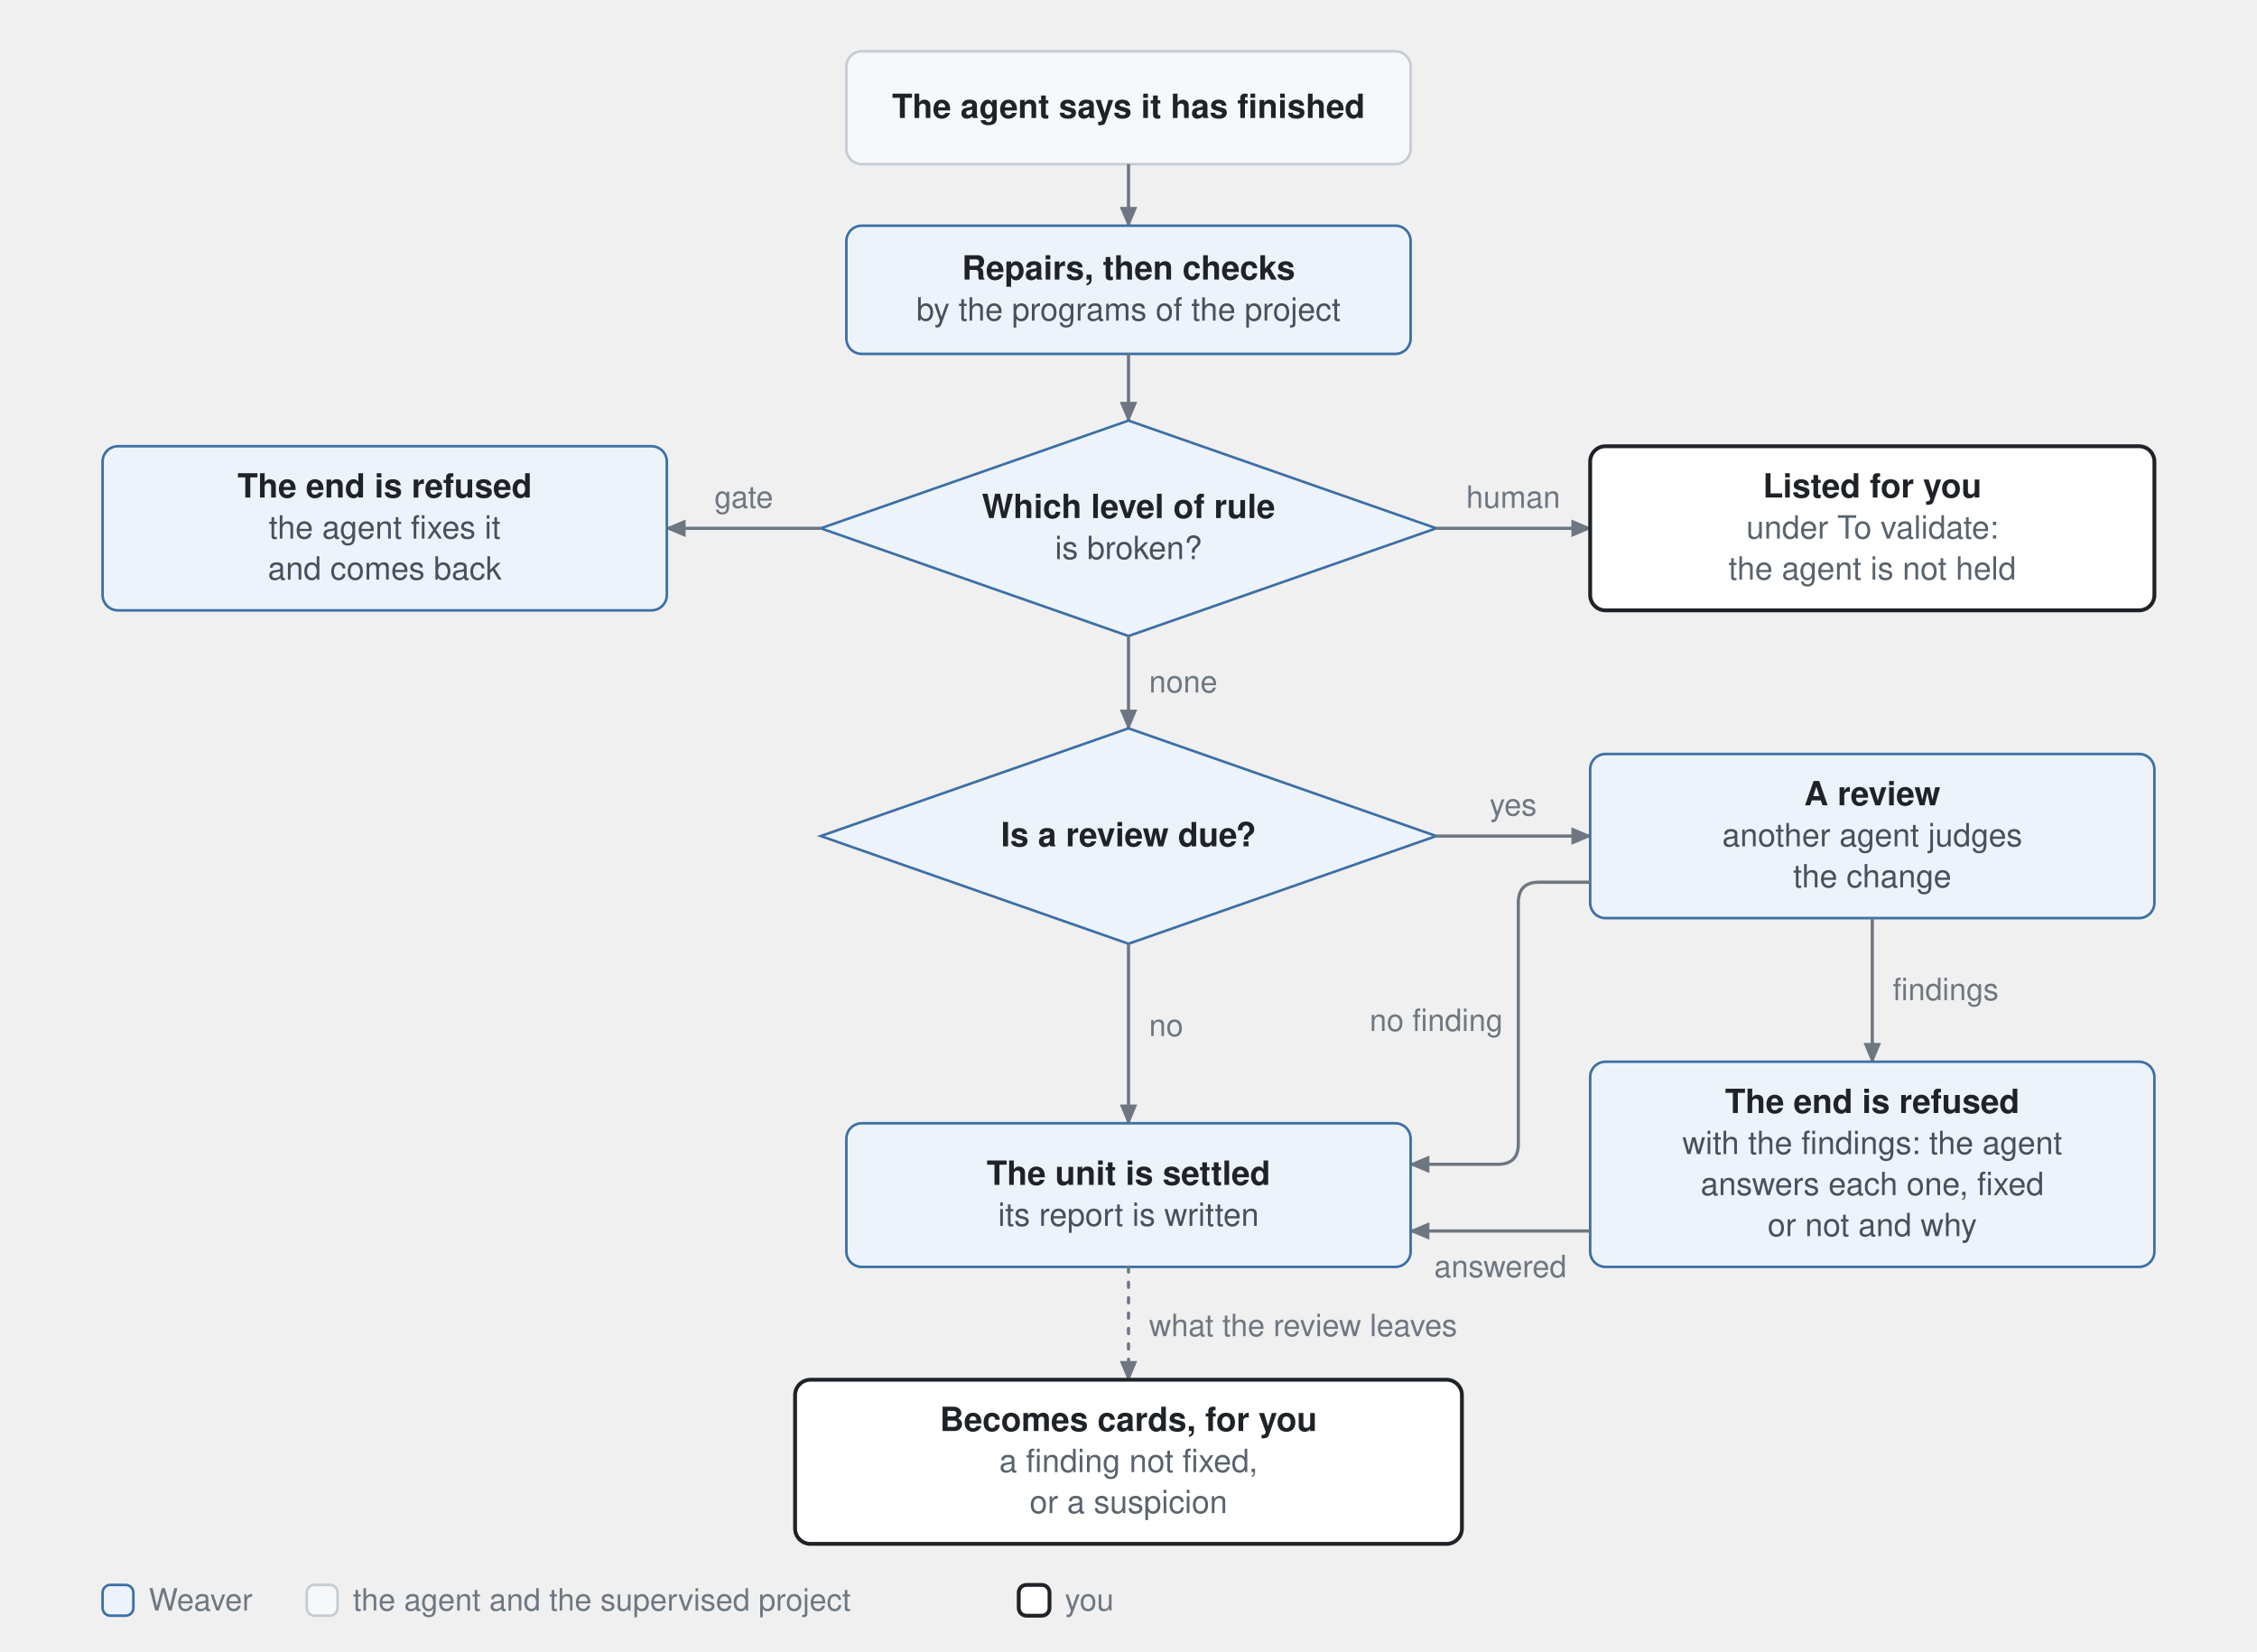
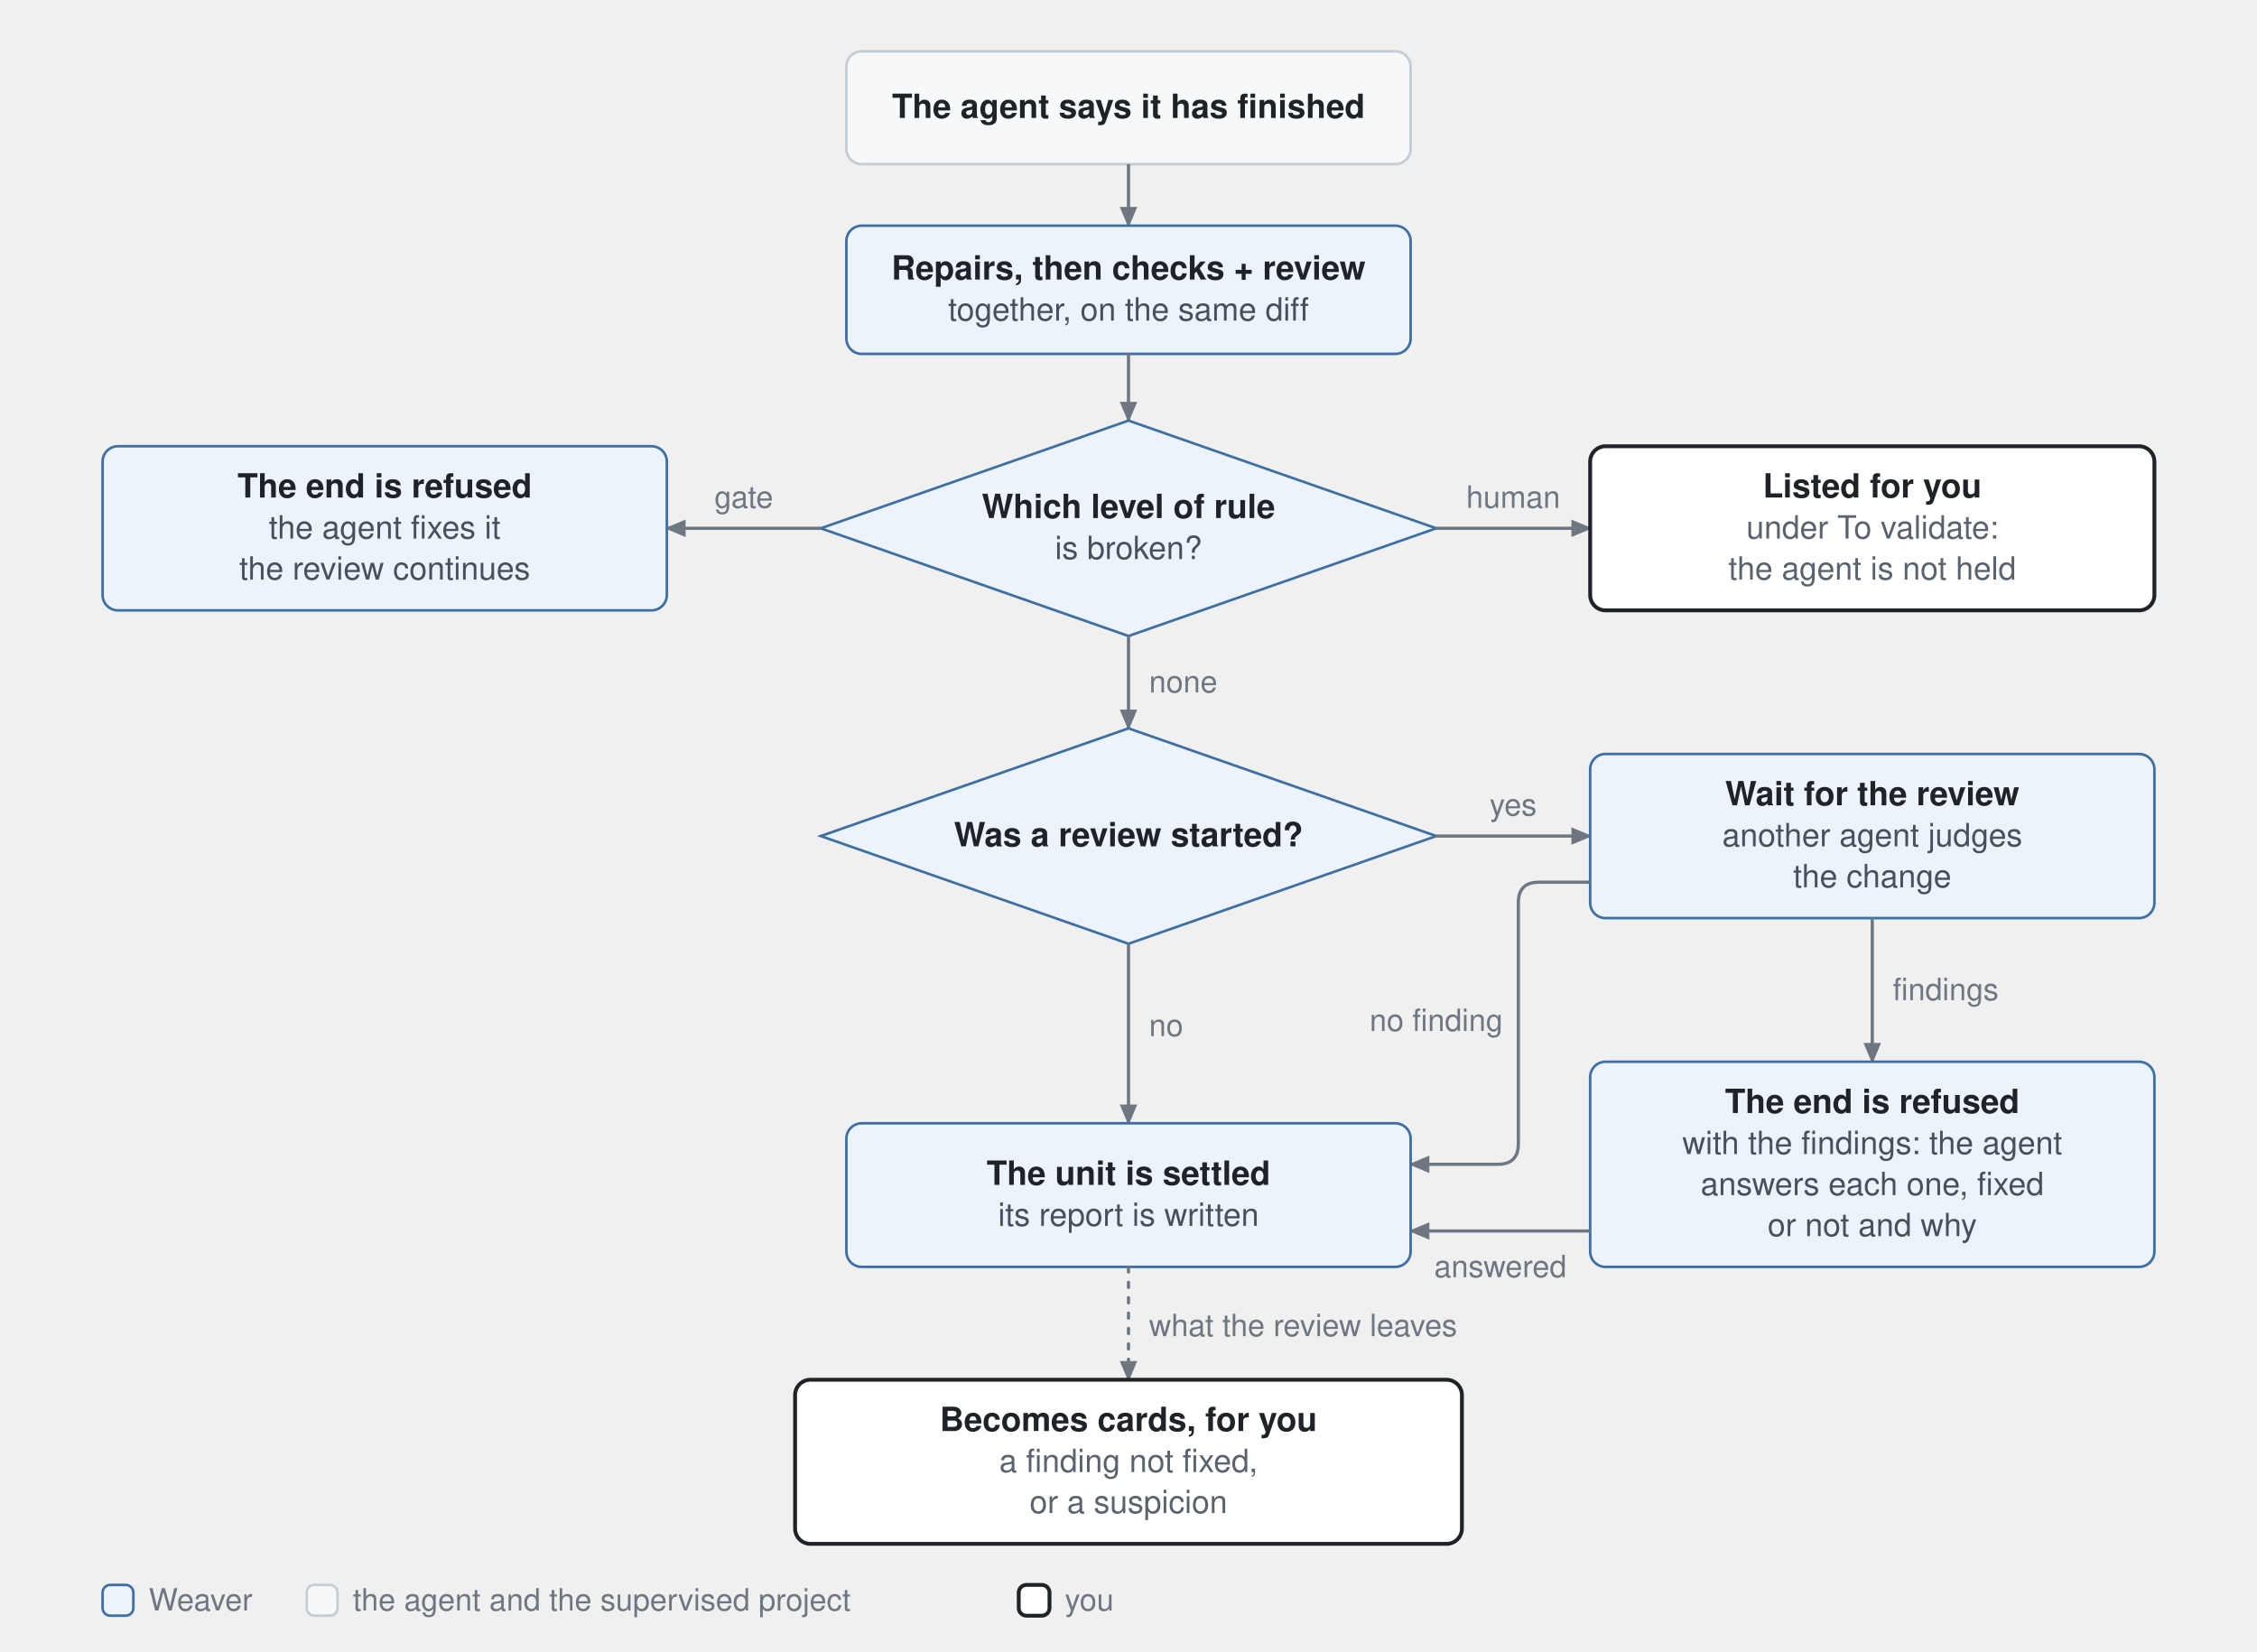
<svg xmlns="http://www.w3.org/2000/svg" viewBox="0 0 880 644" width="880" height="644" role="img" aria-labelledby="t d">
  <style>
    text { font-family: ui-sans-serif, system-ui, -apple-system, 'Segoe UI', Helvetica, Arial, sans-serif; font-size: 12.5px; }
    .code { font-family: ui-monospace, 'SFMono-Regular', Menlo, Consolas, 'Liberation Mono', monospace; font-size: 12px; }
    .head { font-weight: 600; font-size: 13px; }
    .head.code { font-size: 12.5px; }
    rect, polygon { stroke-width: 1; }
    .w rect, .w polygon { fill: #edf3fa; stroke: #3d6fa5; }
    .w text { fill: #1f2328; }
    .w .sub { fill: #47515c; }
    .o rect, .o polygon { fill: #f6f8fa; stroke: #c4ccd4; }
    .o text { fill: #1f2328; }
    .o .sub { fill: #59636e; }
    .y rect, .y polygon { fill: #ffffff; stroke: #1f2328; stroke-width: 1.5; }
    .y text { fill: #1f2328; }
    .y .sub { fill: #59636e; }
    .wire { fill: none; stroke: #6e7781; stroke-width: 1.25; }
    .wire.dotted { stroke-dasharray: 2 4; stroke-linecap: round; }
    .tip { fill: #6e7781; }
    .lbl { fill: #6e7781; font-size: 12px; }
    .frame { fill: none; stroke: #afb8c1; stroke-width: 1; stroke-dasharray: 4 4; }
    .frame-title { fill: #6e7781; font-size: 11px; font-weight: 600; letter-spacing: 0.08em; }
    .axis { stroke: #afb8c1; stroke-width: 1; }
    .grid { stroke: #afb8c1; stroke-width: 1; stroke-dasharray: 2 4; opacity: 0.7; }
    .mark { fill: #3d6fa5; stroke: #3d6fa5; stroke-width: 1; }
    .value { fill: #3d6fa5; font-weight: 600; }
    .name { fill: #6e7781; font-size: 13px; }
    @media (prefers-color-scheme: dark) {
      .w rect, .w polygon { fill: #17212e; stroke: #5b8fc7; }
      .w text { fill: #f0f6fc; }
      .w .sub { fill: #b1bac4; }
      .o rect, .o polygon { fill: #151b23; stroke: #4d555e; }
      .o text { fill: #f0f6fc; }
      .o .sub { fill: #9198a1; }
      .y rect, .y polygon { fill: #0d1117; stroke: #f0f6fc; }
      .y text { fill: #f0f6fc; }
      .y .sub { fill: #9198a1; }
      .wire { stroke: #8b949e; }
      .tip { fill: #8b949e; }
      .lbl, .frame-title { fill: #9198a1; }
      .frame, .axis, .grid { stroke: #484f58; }
      .mark { fill: #5b8fc7; stroke: #5b8fc7; }
      .value { fill: #79a9dc; }
      .name { fill: #c9d1d9; }
    }
  </style>
  <defs>
    <marker id="tip" viewBox="0 0 10 10" refX="9" refY="5" markerWidth="6.5" markerHeight="6.5" orient="auto">
      <path d="M 0 0.8 L 10 5 L 0 9.2 z" class="tip" />
    </marker>
    <marker id="tip-back" viewBox="0 0 10 10" refX="1" refY="5" markerWidth="6.5" markerHeight="6.5" orient="auto">
      <path d="M 10 0.8 L 0 5 L 10 9.2 z" class="tip" />
    </marker>
  </defs>
  <g class="o">
    <rect x="330" y="20" width="220" height="44" rx="6" />
    <text x="440" y="46" class="head" text-anchor="middle">The agent says it has finished</text>
  </g>
  <path d="M 440 64 L 440 88" class="wire" marker-end="url(#tip)" />
  <g class="w">
    <rect x="330" y="88" width="220" height="50" rx="6" />
-     <text x="440" y="109" class="head" text-anchor="middle">Repairs, then checks</text>
-     <text x="440" y="125" class="sub" text-anchor="middle">by the programs of the project</text>
+     <text x="440" y="109" class="head" text-anchor="middle">Repairs, then checks + review</text>
+     <text x="440" y="125" class="sub" text-anchor="middle">together, on the same diff</text>
  </g>
  <path d="M 440 138 L 440 164" class="wire" marker-end="url(#tip)" />
  <g class="w">
    <polygon points="440,164 560,206 440,248 320,206" />
    <text x="440" y="202" class="head" text-anchor="middle">Which level of rule</text>
    <text x="440" y="218" class="sub" text-anchor="middle">is broken?</text>
  </g>
  <path d="M 320 206 L 260 206" class="wire" marker-end="url(#tip)" />
  <text x="290" y="198" class="lbl" text-anchor="middle">gate</text>
  <g class="w">
    <rect x="40" y="174" width="220" height="64" rx="6" />
    <text x="150" y="194" class="head" text-anchor="middle">The end is refused</text>
    <text x="150" y="210" class="sub" text-anchor="middle">the agent fixes it</text>
-     <text x="150" y="226" class="sub" text-anchor="middle">and comes back</text>
+     <text x="150" y="226" class="sub" text-anchor="middle">the review continues</text>
  </g>
  <path d="M 560 206 L 620 206" class="wire" marker-end="url(#tip)" />
  <text x="590" y="198" class="lbl" text-anchor="middle">human</text>
  <g class="y">
    <rect x="620" y="174" width="220" height="64" rx="6" />
    <text x="730" y="194" class="head" text-anchor="middle">Listed for you</text>
    <text x="730" y="210" class="sub" text-anchor="middle">under To validate:</text>
    <text x="730" y="226" class="sub" text-anchor="middle">the agent is not held</text>
  </g>
  <path d="M 440 248 L 440 284" class="wire" marker-end="url(#tip)" />
  <text x="448" y="270" class="lbl" text-anchor="start">none</text>
  <g class="w">
    <polygon points="440,284 560,326 440,368 320,326" />
-     <text x="440" y="330" class="head" text-anchor="middle">Is a review due?</text>
+     <text x="440" y="330" class="head" text-anchor="middle">Was a review started?</text>
  </g>
  <path d="M 560 326 L 620 326" class="wire" marker-end="url(#tip)" />
  <text x="590" y="318" class="lbl" text-anchor="middle">yes</text>
  <g class="w">
    <rect x="620" y="294" width="220" height="64" rx="6" />
-     <text x="730" y="314" class="head" text-anchor="middle">A review</text>
+     <text x="730" y="314" class="head" text-anchor="middle">Wait for the review</text>
    <text x="730" y="330" class="sub" text-anchor="middle">another agent judges</text>
    <text x="730" y="346" class="sub" text-anchor="middle">the change</text>
  </g>
  <path d="M 730 358 L 730 414" class="wire" marker-end="url(#tip)" />
  <text x="738" y="390" class="lbl" text-anchor="start">findings</text>
  <g class="w">
    <rect x="620" y="414" width="220" height="80" rx="6" />
    <text x="730" y="434" class="head" text-anchor="middle">The end is refused</text>
    <text x="730" y="450" class="sub" text-anchor="middle">with the findings: the agent</text>
    <text x="730" y="466" class="sub" text-anchor="middle">answers each one, fixed</text>
    <text x="730" y="482" class="sub" text-anchor="middle">or not and why</text>
  </g>
  <path d="M 440 368 L 440 438" class="wire" marker-end="url(#tip)" />
  <text x="448" y="404" class="lbl" text-anchor="start">no</text>
  <path d="M 620 344 L 600 344 Q 592 344 592 352 L 592 446 Q 592 454 584 454 L 550 454" class="wire" marker-end="url(#tip)" />
  <text x="586" y="402" class="lbl" text-anchor="end">no finding</text>
  <path d="M 620 480 L 550 480" class="wire" marker-end="url(#tip)" />
  <text x="585" y="498" class="lbl" text-anchor="middle">answered</text>
  <g class="w">
    <rect x="330" y="438" width="220" height="56" rx="6" />
    <text x="440" y="462" class="head" text-anchor="middle">The unit is settled</text>
    <text x="440" y="478" class="sub" text-anchor="middle">its report is written</text>
  </g>
  <path d="M 440 494 L 440 538" class="wire dotted" marker-end="url(#tip)" />
  <text x="448" y="521" class="lbl" text-anchor="start">what the review leaves</text>
  <g class="y">
    <rect x="310" y="538" width="260" height="64" rx="6" />
    <text x="440" y="558" class="head" text-anchor="middle">Becomes cards, for you</text>
    <text x="440" y="574" class="sub" text-anchor="middle">a finding not fixed,</text>
    <text x="440" y="590" class="sub" text-anchor="middle">or a suspicion</text>
  </g>
  <g class="w">
    <rect x="40" y="618" width="12" height="12" rx="3" />
  </g>
  <text x="58" y="628" class="lbl" text-anchor="start">Weaver</text>
  <g class="o">
    <rect x="119.6" y="618" width="12" height="12" rx="3" />
  </g>
  <text x="137.6" y="628" class="lbl" text-anchor="start">the agent and the supervised project</text>
  <g class="y">
    <rect x="397.2" y="618" width="12" height="12" rx="3" />
  </g>
  <text x="415.2" y="628" class="lbl" text-anchor="start">you</text>
</svg>
